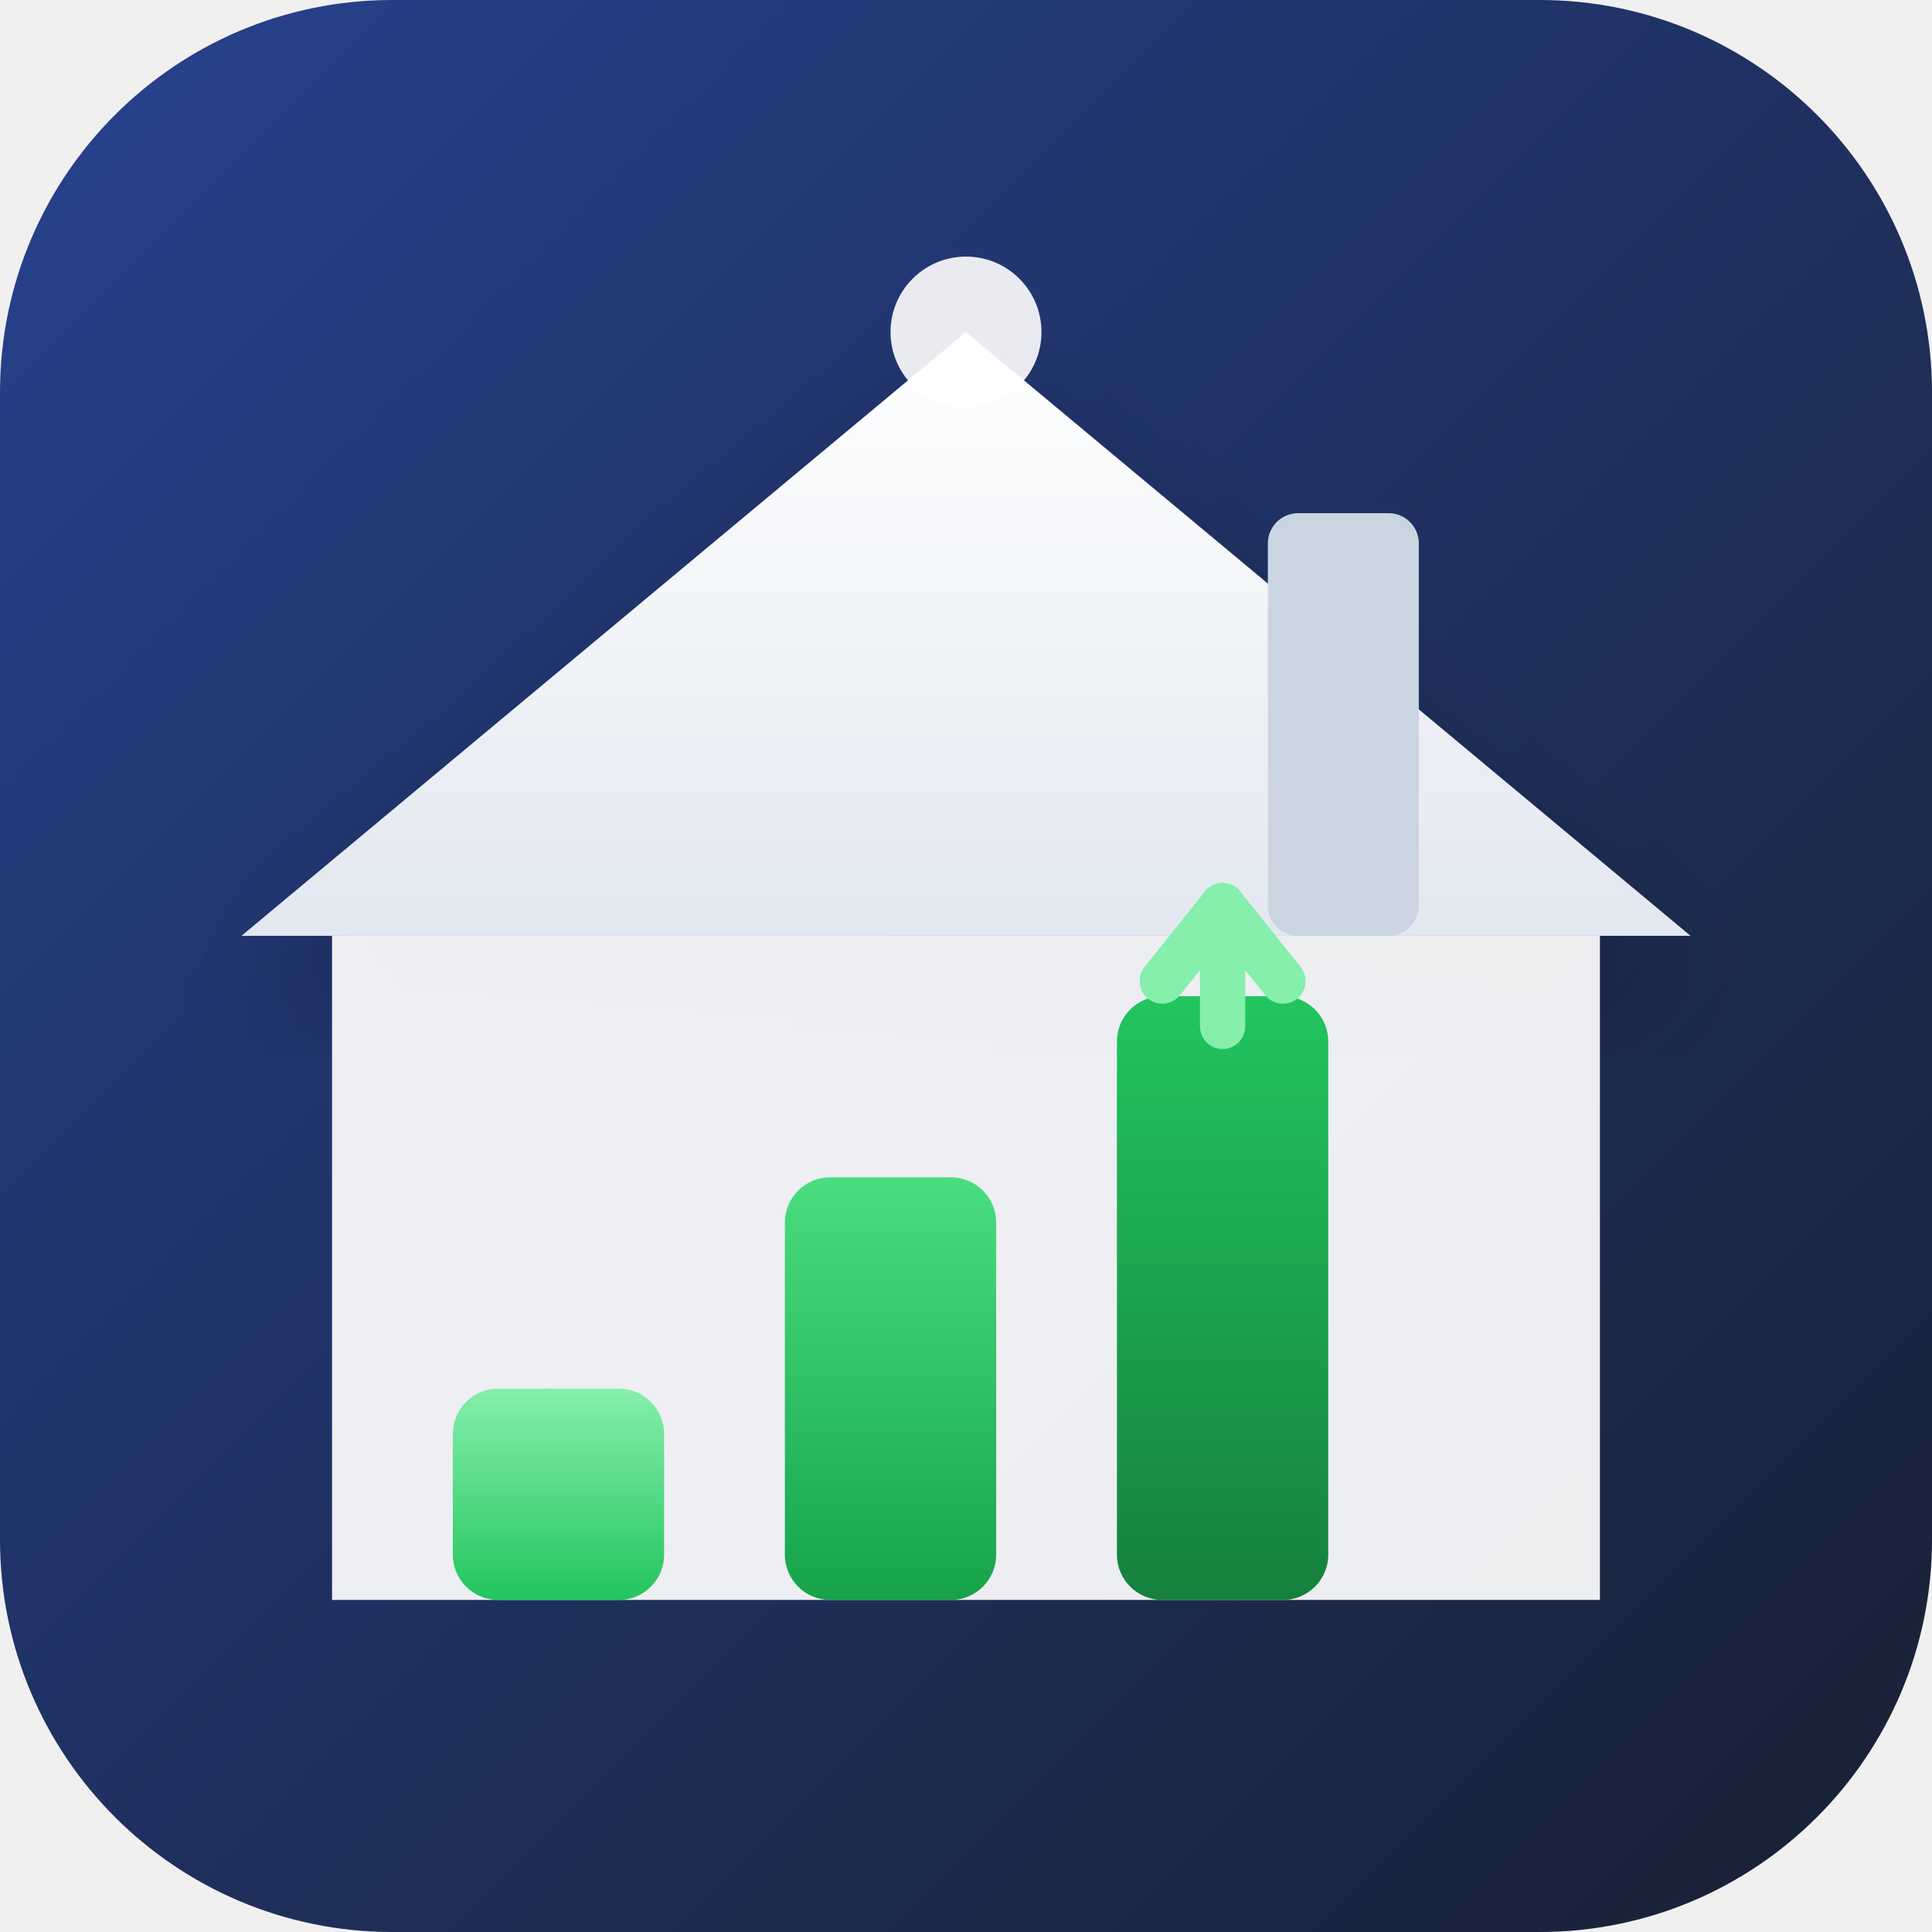
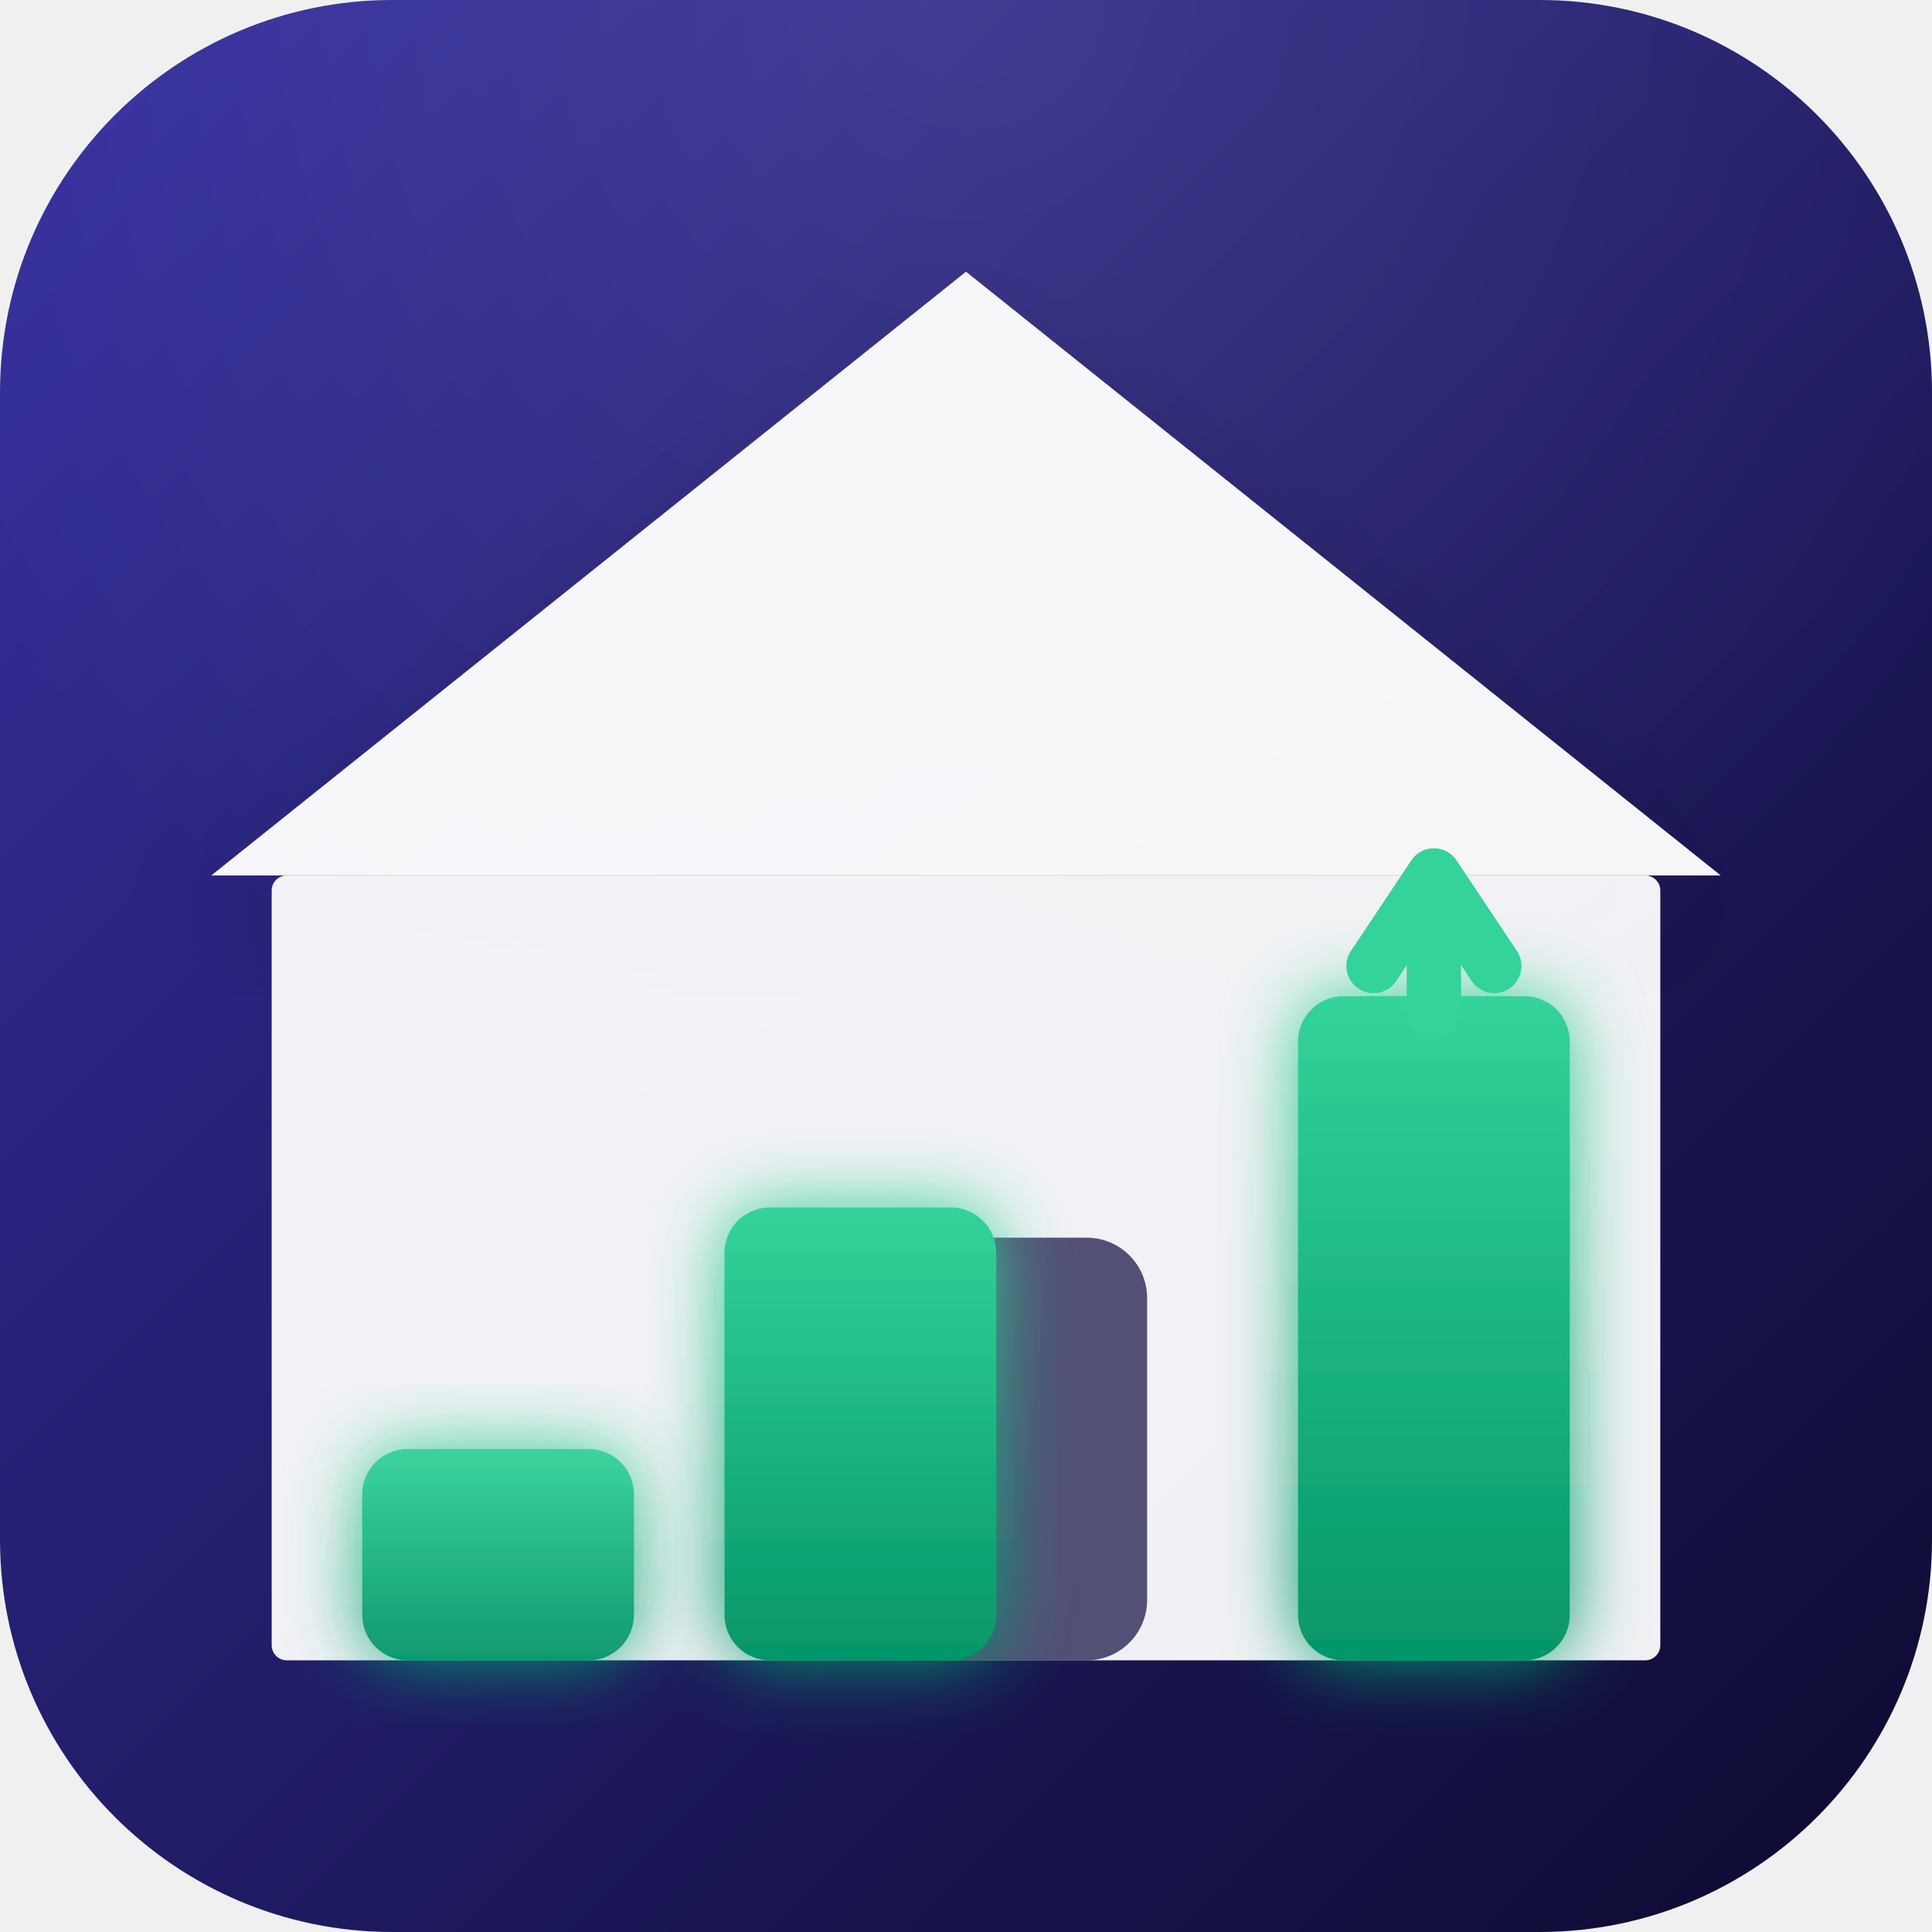
<svg xmlns="http://www.w3.org/2000/svg" viewBox="0 0 64 64">
  <defs>
-     <linearGradient id="bg" x1="0" y1="0" x2="64" y2="64" gradientUnits="userSpaceOnUse">
-       <stop offset="0%" stop-color="#1e3a8a" />
-       <stop offset="100%" stop-color="#0f172a" />
+     <linearGradient id="bg" x1="0%" y1="0%" x2="100%" y2="100%">
+       <stop offset="0%" stop-color="#3730a3" />
+       <stop offset="100%" stop-color="#0c0a2e" />
    </linearGradient>
-     <linearGradient id="roof" x1="32" y1="11" x2="32" y2="31" gradientUnits="userSpaceOnUse">
-       <stop offset="0%" stop-color="#ffffff" />
-       <stop offset="100%" stop-color="#e2e8f0" />
+     <radialGradient id="gloss" cx="50%" cy="0%" r="60%">
+       <stop offset="0%" stop-color="white" stop-opacity="0.10" />
+       <stop offset="100%" stop-color="white" stop-opacity="0" />
+     </radialGradient>
+     <linearGradient id="bar" x1="0%" y1="100%" x2="0%" y2="0%">
+       <stop offset="0%" stop-color="#059669" />
+       <stop offset="100%" stop-color="#34d399" />
    </linearGradient>
-     <linearGradient id="bar1" x1="0" y1="0" x2="0" y2="1" gradientUnits="objectBoundingBox">
-       <stop offset="0%" stop-color="#86efac" />
-       <stop offset="100%" stop-color="#22c55e" />
-     </linearGradient>
-     <linearGradient id="bar2" x1="0" y1="0" x2="0" y2="1" gradientUnits="objectBoundingBox">
-       <stop offset="0%" stop-color="#4ade80" />
-       <stop offset="100%" stop-color="#16a34a" />
-     </linearGradient>
-     <linearGradient id="bar3" x1="0" y1="0" x2="0" y2="1" gradientUnits="objectBoundingBox">
-       <stop offset="0%" stop-color="#22c55e" />
-       <stop offset="100%" stop-color="#15803d" />
-     </linearGradient>
-     <filter id="shadow" x="-10%" y="-10%" width="120%" height="130%">
-       <feDropShadow dx="0" dy="2" stdDeviation="2" flood-color="#000" flood-opacity="0.3" />
+     <filter id="glow" x="-30%" y="-30%" width="160%" height="160%">
+       <feGaussianBlur stdDeviation="1.2" result="blur" />
+       <feMerge>
+         <feMergeNode in="blur" />
+         <feMergeNode in="SourceGraphic" />
+       </feMerge>
+     </filter>
+     <filter id="hshadow" x="-10%" y="-10%" width="120%" height="130%">
+       <feDropShadow dx="0" dy="2" stdDeviation="2" flood-color="#000" flood-opacity="0.20" />
    </filter>
  </defs>
  <rect width="64" height="64" rx="13" fill="url(#bg)" />
-   <rect width="64" height="64" rx="13" fill="white" opacity="0.04" />
-   <path d="M32 11 L8 31 L56 31 Z" fill="url(#roof)" filter="url(#shadow)" />
-   <circle cx="32" cy="11" r="2.5" fill="white" opacity="0.9" />
-   <rect x="11" y="31" width="42" height="22" rx="0" fill="white" opacity="0.92" />
-   <rect x="42" y="17" width="5" height="14" rx="1" fill="#cbd5e1" />
-   <rect x="15" y="46" width="7" height="7" rx="1.5" fill="url(#bar1)" />
-   <rect x="26" y="39" width="7" height="14" rx="1.5" fill="url(#bar2)" />
-   <rect x="37" y="33" width="7" height="20" rx="1.5" fill="url(#bar3)" />
-   <path d="M40.5 30 L40.5 34" stroke="#86efac" stroke-width="1.5" stroke-linecap="round" />
-   <path d="M38.5 32.5 L40.5 30 L42.5 32.5" fill="none" stroke="#86efac" stroke-width="1.5" stroke-linecap="round" stroke-linejoin="round" />
+   <rect width="64" height="64" rx="13" fill="url(#gloss)" />
+   <path d="M32 9 L7 29 L57 29 Z" fill="white" opacity="0.96" filter="url(#hshadow)" />
+   <rect x="9" y="29" width="46" height="26" rx="0.5" fill="white" opacity="0.94" />
+   <rect x="26" y="41" width="12" height="14" rx="2" fill="#1e1b4b" opacity="0.75" />
+   <rect x="12" y="48" width="9" height="7" rx="1.5" fill="url(#bar)" filter="url(#glow)" opacity="0.95" />
+   <rect x="24" y="40" width="9" height="15" rx="1.5" fill="url(#bar)" filter="url(#glow)" />
+   <rect x="43" y="33" width="9" height="22" rx="1.5" fill="url(#bar)" filter="url(#glow)" />
+   <path d="M47.5 30 L47.5 33.5" stroke="#34d399" stroke-width="1.8" stroke-linecap="round" />
+   <path d="M45.5 32 L47.5 29 L49.5 32" fill="none" stroke="#34d399" stroke-width="1.8" stroke-linecap="round" stroke-linejoin="round" />
</svg>
